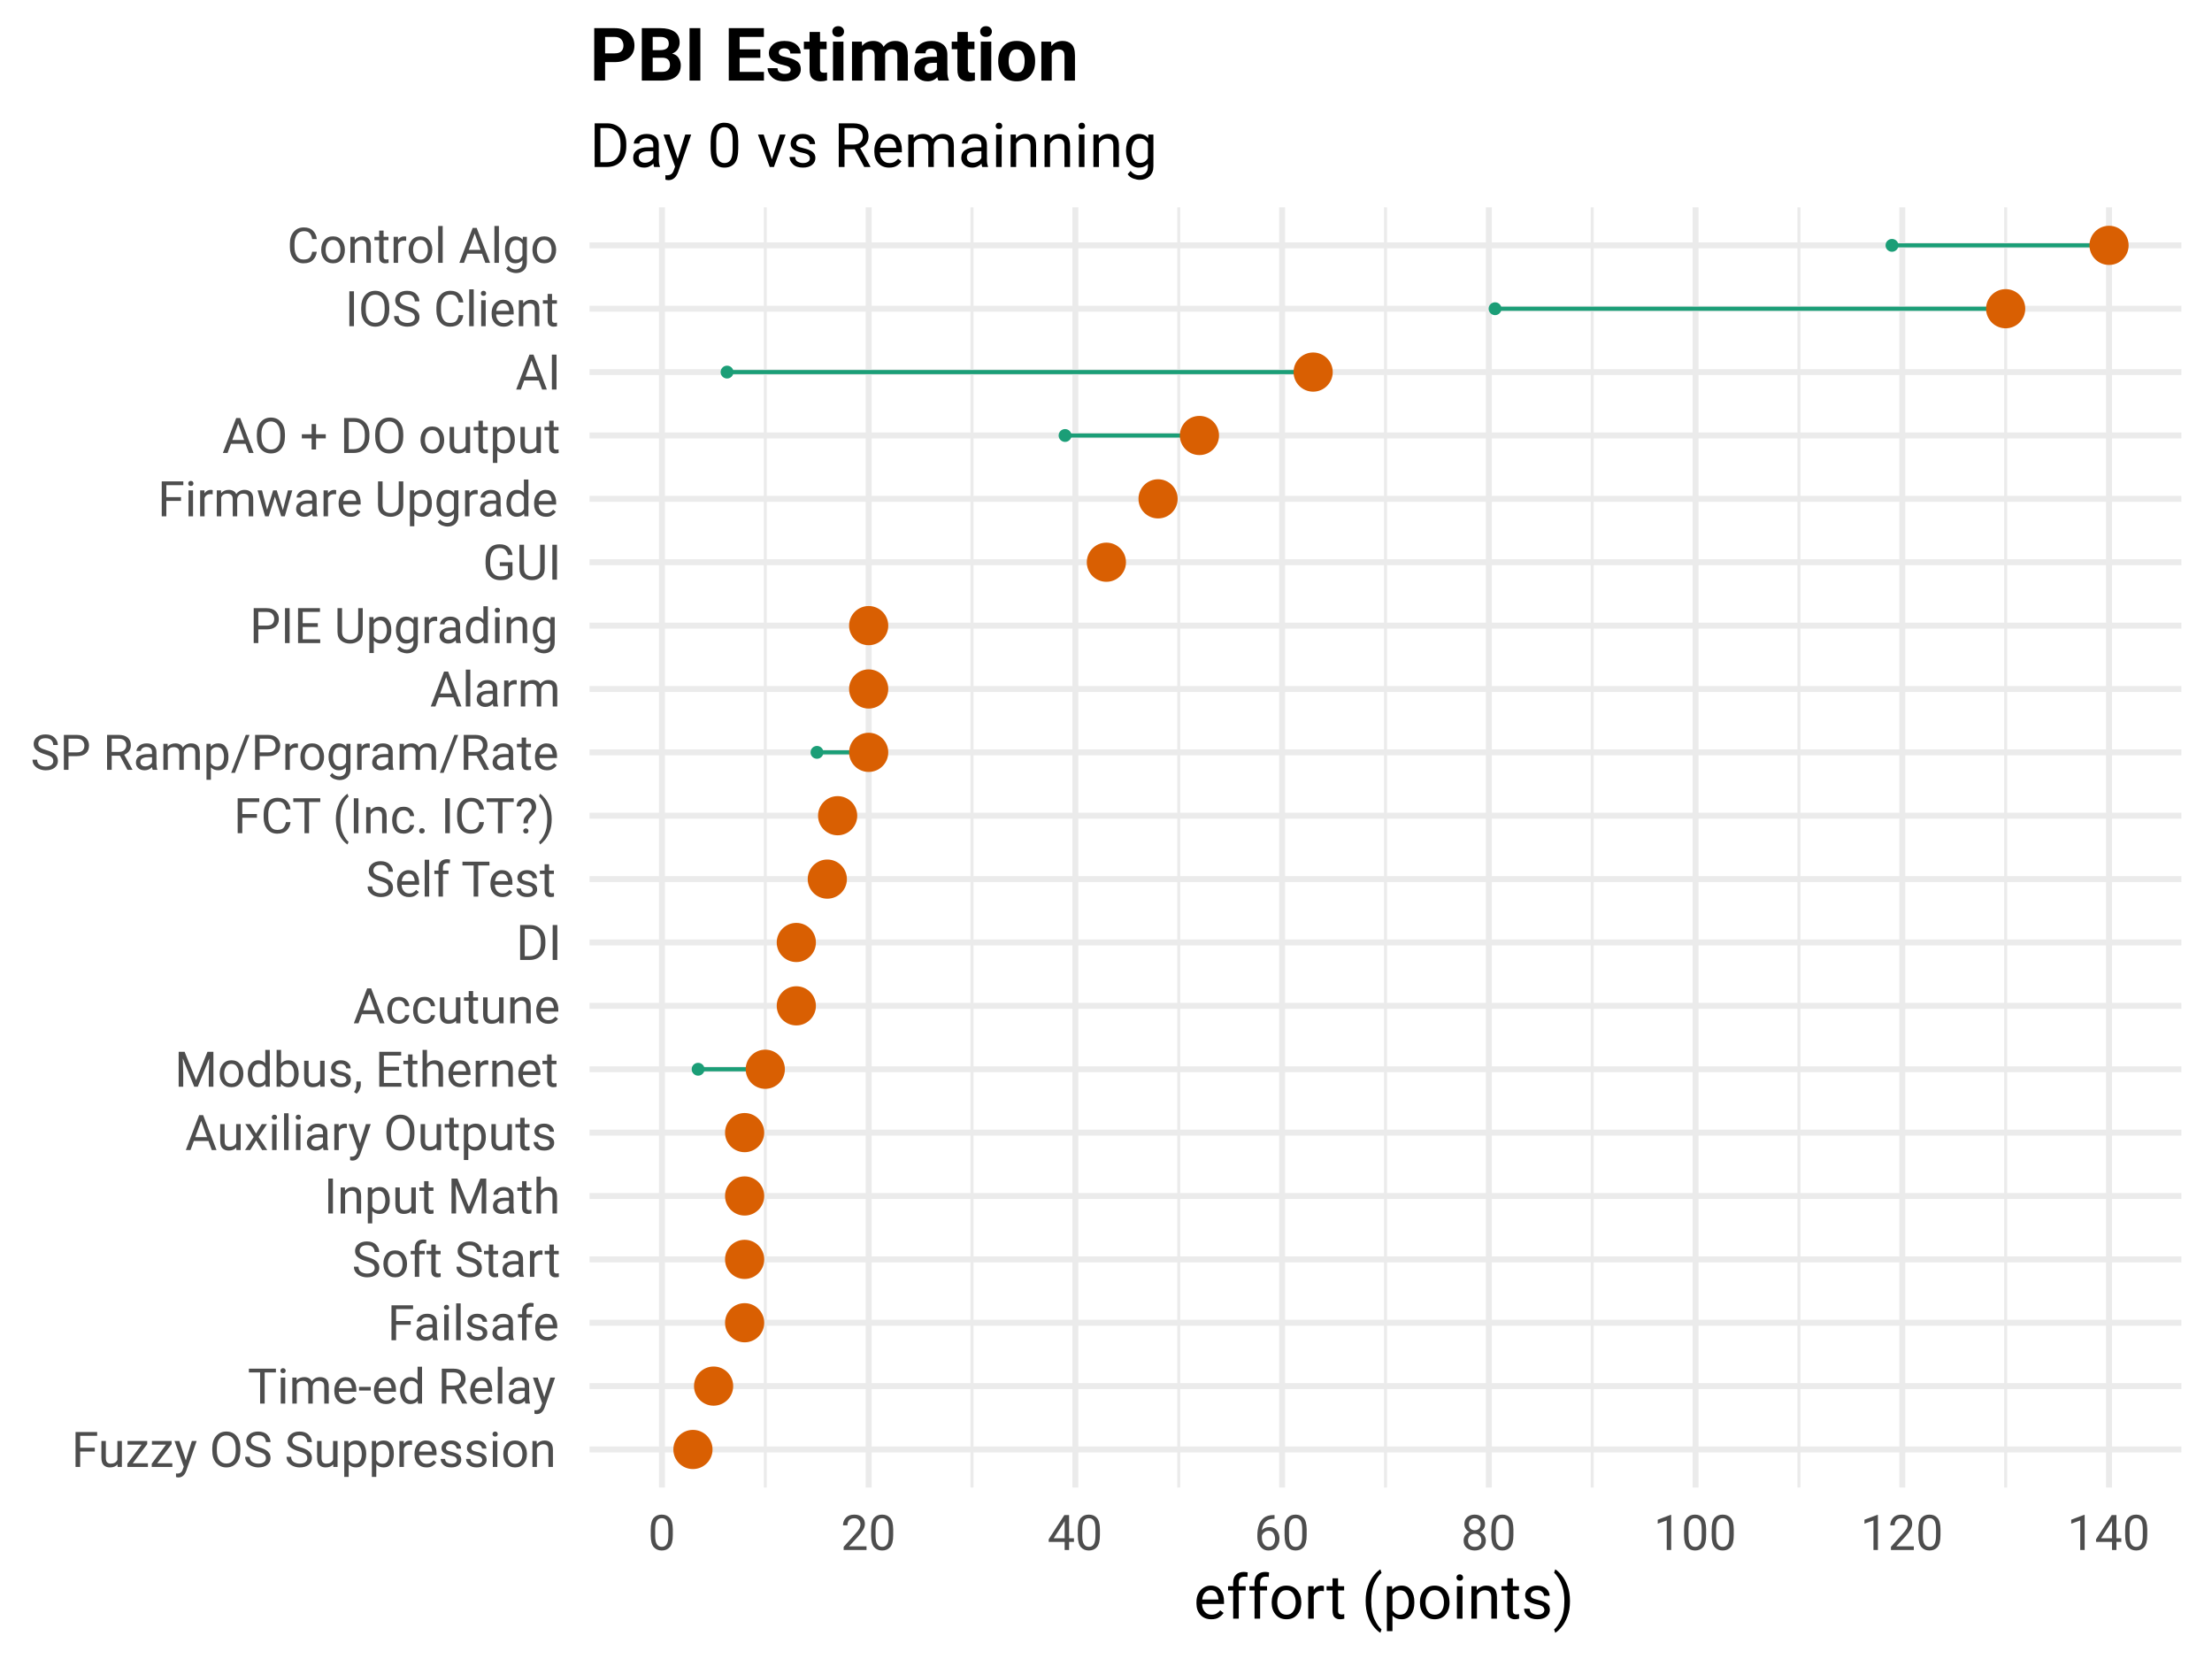
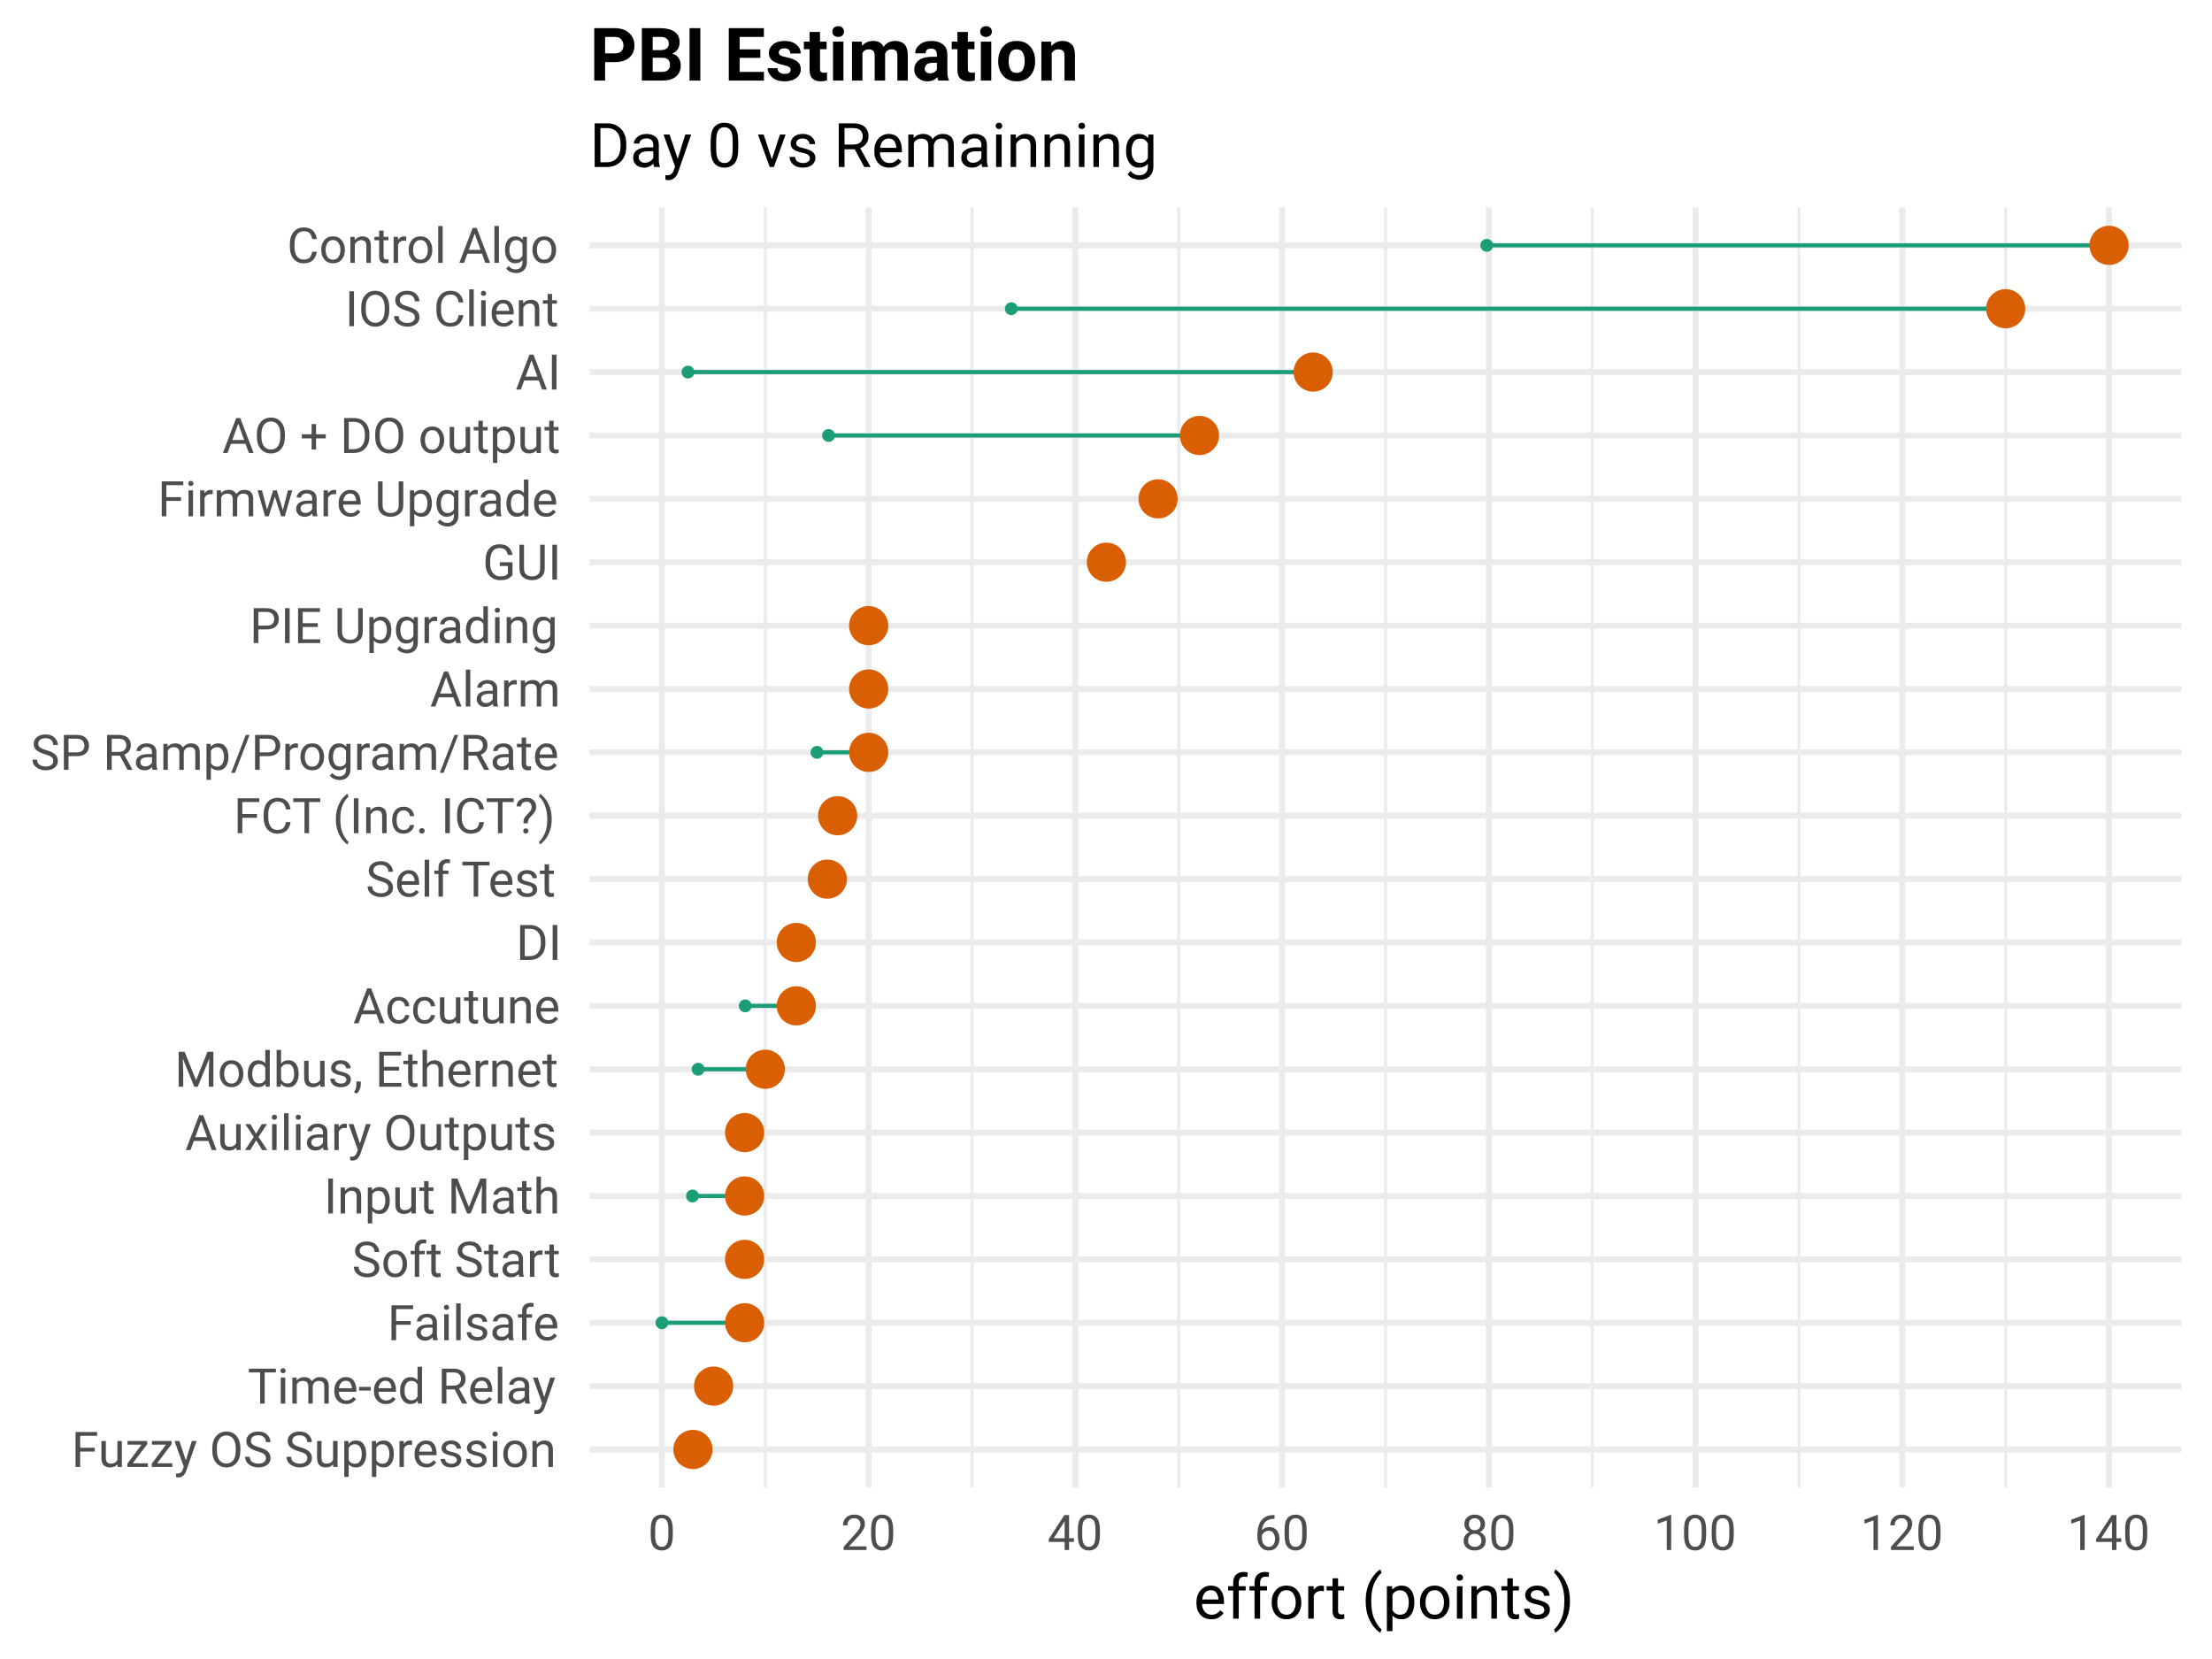
<svg xmlns="http://www.w3.org/2000/svg" viewBox="0 0 576.00 432.00">
  <defs>
    <style type="text/css">
    line, polyline, polygon, path, rect, circle {
      fill: none;
      stroke: #000000;
      stroke-linecap: round;
      stroke-linejoin: round;
      stroke-miterlimit: 10.00;
    }
  </style>
  </defs>
  <rect width="100%" height="100%" style="stroke: none; fill: #FFFFFF;" />
  <defs>
    <clipPath id="cpMTUzLjUyfDU2OC4wM3wzODcuMzV8NTMuOTk=">
      <rect x="153.52" y="53.99" width="414.51" height="333.36" />
    </clipPath>
  </defs>
  <polyline points="199.28,387.35 199.28,53.99 " style="stroke-width: 0.78; stroke: #EBEBEB; stroke-linecap: butt;" clip-path="url(#cpMTUzLjUyfDU2OC4wM3wzODcuMzV8NTMuOTk=)" />
  <polyline points="253.11,387.35 253.11,53.99 " style="stroke-width: 0.78; stroke: #EBEBEB; stroke-linecap: butt;" clip-path="url(#cpMTUzLjUyfDU2OC4wM3wzODcuMzV8NTMuOTk=)" />
  <polyline points="306.95,387.35 306.95,53.99 " style="stroke-width: 0.78; stroke: #EBEBEB; stroke-linecap: butt;" clip-path="url(#cpMTUzLjUyfDU2OC4wM3wzODcuMzV8NTMuOTk=)" />
  <polyline points="360.78,387.35 360.78,53.99 " style="stroke-width: 0.78; stroke: #EBEBEB; stroke-linecap: butt;" clip-path="url(#cpMTUzLjUyfDU2OC4wM3wzODcuMzV8NTMuOTk=)" />
  <polyline points="414.61,387.35 414.61,53.99 " style="stroke-width: 0.78; stroke: #EBEBEB; stroke-linecap: butt;" clip-path="url(#cpMTUzLjUyfDU2OC4wM3wzODcuMzV8NTMuOTk=)" />
  <polyline points="468.44,387.35 468.44,53.99 " style="stroke-width: 0.78; stroke: #EBEBEB; stroke-linecap: butt;" clip-path="url(#cpMTUzLjUyfDU2OC4wM3wzODcuMzV8NTMuOTk=)" />
  <polyline points="522.27,387.35 522.27,53.99 " style="stroke-width: 0.78; stroke: #EBEBEB; stroke-linecap: butt;" clip-path="url(#cpMTUzLjUyfDU2OC4wM3wzODcuMzV8NTMuOTk=)" />
  <polyline points="153.52,377.44 568.03,377.44 " style="stroke-width: 1.55; stroke: #EBEBEB; stroke-linecap: butt;" clip-path="url(#cpMTUzLjUyfDU2OC4wM3wzODcuMzV8NTMuOTk=)" />
  <polyline points="153.52,360.94 568.03,360.94 " style="stroke-width: 1.55; stroke: #EBEBEB; stroke-linecap: butt;" clip-path="url(#cpMTUzLjUyfDU2OC4wM3wzODcuMzV8NTMuOTk=)" />
  <polyline points="153.52,344.44 568.03,344.44 " style="stroke-width: 1.55; stroke: #EBEBEB; stroke-linecap: butt;" clip-path="url(#cpMTUzLjUyfDU2OC4wM3wzODcuMzV8NTMuOTk=)" />
  <polyline points="153.52,327.94 568.03,327.94 " style="stroke-width: 1.55; stroke: #EBEBEB; stroke-linecap: butt;" clip-path="url(#cpMTUzLjUyfDU2OC4wM3wzODcuMzV8NTMuOTk=)" />
  <polyline points="153.52,311.43 568.03,311.43 " style="stroke-width: 1.55; stroke: #EBEBEB; stroke-linecap: butt;" clip-path="url(#cpMTUzLjUyfDU2OC4wM3wzODcuMzV8NTMuOTk=)" />
  <polyline points="153.52,294.93 568.03,294.93 " style="stroke-width: 1.55; stroke: #EBEBEB; stroke-linecap: butt;" clip-path="url(#cpMTUzLjUyfDU2OC4wM3wzODcuMzV8NTMuOTk=)" />
  <polyline points="153.52,278.43 568.03,278.43 " style="stroke-width: 1.55; stroke: #EBEBEB; stroke-linecap: butt;" clip-path="url(#cpMTUzLjUyfDU2OC4wM3wzODcuMzV8NTMuOTk=)" />
  <polyline points="153.52,261.92 568.03,261.92 " style="stroke-width: 1.55; stroke: #EBEBEB; stroke-linecap: butt;" clip-path="url(#cpMTUzLjUyfDU2OC4wM3wzODcuMzV8NTMuOTk=)" />
  <polyline points="153.52,245.42 568.03,245.42 " style="stroke-width: 1.55; stroke: #EBEBEB; stroke-linecap: butt;" clip-path="url(#cpMTUzLjUyfDU2OC4wM3wzODcuMzV8NTMuOTk=)" />
  <polyline points="153.52,228.92 568.03,228.92 " style="stroke-width: 1.55; stroke: #EBEBEB; stroke-linecap: butt;" clip-path="url(#cpMTUzLjUyfDU2OC4wM3wzODcuMzV8NTMuOTk=)" />
  <polyline points="153.52,212.41 568.03,212.41 " style="stroke-width: 1.55; stroke: #EBEBEB; stroke-linecap: butt;" clip-path="url(#cpMTUzLjUyfDU2OC4wM3wzODcuMzV8NTMuOTk=)" />
  <polyline points="153.52,195.91 568.03,195.91 " style="stroke-width: 1.55; stroke: #EBEBEB; stroke-linecap: butt;" clip-path="url(#cpMTUzLjUyfDU2OC4wM3wzODcuMzV8NTMuOTk=)" />
  <polyline points="153.52,179.41 568.03,179.41 " style="stroke-width: 1.55; stroke: #EBEBEB; stroke-linecap: butt;" clip-path="url(#cpMTUzLjUyfDU2OC4wM3wzODcuMzV8NTMuOTk=)" />
  <polyline points="153.52,162.91 568.03,162.91 " style="stroke-width: 1.55; stroke: #EBEBEB; stroke-linecap: butt;" clip-path="url(#cpMTUzLjUyfDU2OC4wM3wzODcuMzV8NTMuOTk=)" />
  <polyline points="153.52,146.40 568.03,146.40 " style="stroke-width: 1.55; stroke: #EBEBEB; stroke-linecap: butt;" clip-path="url(#cpMTUzLjUyfDU2OC4wM3wzODcuMzV8NTMuOTk=)" />
  <polyline points="153.52,129.90 568.03,129.90 " style="stroke-width: 1.55; stroke: #EBEBEB; stroke-linecap: butt;" clip-path="url(#cpMTUzLjUyfDU2OC4wM3wzODcuMzV8NTMuOTk=)" />
  <polyline points="153.52,113.40 568.03,113.40 " style="stroke-width: 1.55; stroke: #EBEBEB; stroke-linecap: butt;" clip-path="url(#cpMTUzLjUyfDU2OC4wM3wzODcuMzV8NTMuOTk=)" />
  <polyline points="153.52,96.89 568.03,96.89 " style="stroke-width: 1.55; stroke: #EBEBEB; stroke-linecap: butt;" clip-path="url(#cpMTUzLjUyfDU2OC4wM3wzODcuMzV8NTMuOTk=)" />
  <polyline points="153.52,80.39 568.03,80.39 " style="stroke-width: 1.55; stroke: #EBEBEB; stroke-linecap: butt;" clip-path="url(#cpMTUzLjUyfDU2OC4wM3wzODcuMzV8NTMuOTk=)" />
  <polyline points="153.52,63.89 568.03,63.89 " style="stroke-width: 1.55; stroke: #EBEBEB; stroke-linecap: butt;" clip-path="url(#cpMTUzLjUyfDU2OC4wM3wzODcuMzV8NTMuOTk=)" />
  <polyline points="172.37,387.35 172.37,53.99 " style="stroke-width: 1.55; stroke: #EBEBEB; stroke-linecap: butt;" clip-path="url(#cpMTUzLjUyfDU2OC4wM3wzODcuMzV8NTMuOTk=)" />
  <polyline points="226.20,387.35 226.20,53.99 " style="stroke-width: 1.55; stroke: #EBEBEB; stroke-linecap: butt;" clip-path="url(#cpMTUzLjUyfDU2OC4wM3wzODcuMzV8NTMuOTk=)" />
  <polyline points="280.03,387.35 280.03,53.99 " style="stroke-width: 1.55; stroke: #EBEBEB; stroke-linecap: butt;" clip-path="url(#cpMTUzLjUyfDU2OC4wM3wzODcuMzV8NTMuOTk=)" />
  <polyline points="333.86,387.35 333.86,53.99 " style="stroke-width: 1.55; stroke: #EBEBEB; stroke-linecap: butt;" clip-path="url(#cpMTUzLjUyfDU2OC4wM3wzODcuMzV8NTMuOTk=)" />
  <polyline points="387.69,387.35 387.69,53.99 " style="stroke-width: 1.55; stroke: #EBEBEB; stroke-linecap: butt;" clip-path="url(#cpMTUzLjUyfDU2OC4wM3wzODcuMzV8NTMuOTk=)" />
  <polyline points="441.52,387.35 441.52,53.99 " style="stroke-width: 1.55; stroke: #EBEBEB; stroke-linecap: butt;" clip-path="url(#cpMTUzLjUyfDU2OC4wM3wzODcuMzV8NTMuOTk=)" />
  <polyline points="495.36,387.35 495.36,53.99 " style="stroke-width: 1.55; stroke: #EBEBEB; stroke-linecap: butt;" clip-path="url(#cpMTUzLjUyfDU2OC4wM3wzODcuMzV8NTMuOTk=)" />
  <polyline points="549.19,387.35 549.19,53.99 " style="stroke-width: 1.55; stroke: #EBEBEB; stroke-linecap: butt;" clip-path="url(#cpMTUzLjUyfDU2OC4wM3wzODcuMzV8NTMuOTk=)" />
  <line x1="180.44" y1="377.44" x2="180.44" y2="377.44" style="stroke-width: 1.07; stroke: #1B9E77; stroke-linecap: butt;" clip-path="url(#cpMTUzLjUyfDU2OC4wM3wzODcuMzV8NTMuOTk=)" />
  <circle cx="180.44" cy="377.44" r="0.99pt" style="stroke-width: 0.71; stroke: #1B9E77; fill: #1B9E77;" clip-path="url(#cpMTUzLjUyfDU2OC4wM3wzODcuMzV8NTMuOTk=)" />
  <circle cx="180.44" cy="377.44" r="3.56pt" style="stroke-width: 0.71; stroke: #D95F02; fill: #D95F02;" clip-path="url(#cpMTUzLjUyfDU2OC4wM3wzODcuMzV8NTMuOTk=)" />
  <line x1="185.82" y1="360.94" x2="185.82" y2="360.94" style="stroke-width: 1.07; stroke: #1B9E77; stroke-linecap: butt;" clip-path="url(#cpMTUzLjUyfDU2OC4wM3wzODcuMzV8NTMuOTk=)" />
  <circle cx="185.82" cy="360.94" r="0.99pt" style="stroke-width: 0.71; stroke: #1B9E77; fill: #1B9E77;" clip-path="url(#cpMTUzLjUyfDU2OC4wM3wzODcuMzV8NTMuOTk=)" />
  <circle cx="185.82" cy="360.94" r="3.56pt" style="stroke-width: 0.71; stroke: #D95F02; fill: #D95F02;" clip-path="url(#cpMTUzLjUyfDU2OC4wM3wzODcuMzV8NTMuOTk=)" />
-   <line x1="193.90" y1="344.44" x2="193.90" y2="344.44" style="stroke-width: 1.07; stroke: #1B9E77; stroke-linecap: butt;" clip-path="url(#cpMTUzLjUyfDU2OC4wM3wzODcuMzV8NTMuOTk=)" />
+   <line x1="172.37" y1="344.44" x2="193.90" y2="344.44" style="stroke-width: 1.07; stroke: #1B9E77; stroke-linecap: butt;" clip-path="url(#cpMTUzLjUyfDU2OC4wM3wzODcuMzV8NTMuOTk=)" />
  <line x1="193.90" y1="327.94" x2="193.90" y2="327.94" style="stroke-width: 1.07; stroke: #1B9E77; stroke-linecap: butt;" clip-path="url(#cpMTUzLjUyfDU2OC4wM3wzODcuMzV8NTMuOTk=)" />
-   <line x1="193.90" y1="311.43" x2="193.90" y2="311.43" style="stroke-width: 1.07; stroke: #1B9E77; stroke-linecap: butt;" clip-path="url(#cpMTUzLjUyfDU2OC4wM3wzODcuMzV8NTMuOTk=)" />
+   <line x1="180.33" y1="311.43" x2="193.90" y2="311.43" style="stroke-width: 1.07; stroke: #1B9E77; stroke-linecap: butt;" clip-path="url(#cpMTUzLjUyfDU2OC4wM3wzODcuMzV8NTMuOTk=)" />
  <line x1="193.90" y1="294.93" x2="193.90" y2="294.93" style="stroke-width: 1.07; stroke: #1B9E77; stroke-linecap: butt;" clip-path="url(#cpMTUzLjUyfDU2OC4wM3wzODcuMzV8NTMuOTk=)" />
-   <circle cx="193.90" cy="344.44" r="0.99pt" style="stroke-width: 0.71; stroke: #1B9E77; fill: #1B9E77;" clip-path="url(#cpMTUzLjUyfDU2OC4wM3wzODcuMzV8NTMuOTk=)" />
+   <circle cx="172.37" cy="344.44" r="0.99pt" style="stroke-width: 0.71; stroke: #1B9E77; fill: #1B9E77;" clip-path="url(#cpMTUzLjUyfDU2OC4wM3wzODcuMzV8NTMuOTk=)" />
  <circle cx="193.90" cy="327.94" r="0.99pt" style="stroke-width: 0.71; stroke: #1B9E77; fill: #1B9E77;" clip-path="url(#cpMTUzLjUyfDU2OC4wM3wzODcuMzV8NTMuOTk=)" />
-   <circle cx="193.90" cy="311.43" r="0.99pt" style="stroke-width: 0.71; stroke: #1B9E77; fill: #1B9E77;" clip-path="url(#cpMTUzLjUyfDU2OC4wM3wzODcuMzV8NTMuOTk=)" />
+   <circle cx="180.33" cy="311.43" r="0.99pt" style="stroke-width: 0.71; stroke: #1B9E77; fill: #1B9E77;" clip-path="url(#cpMTUzLjUyfDU2OC4wM3wzODcuMzV8NTMuOTk=)" />
  <circle cx="193.90" cy="294.93" r="0.99pt" style="stroke-width: 0.71; stroke: #1B9E77; fill: #1B9E77;" clip-path="url(#cpMTUzLjUyfDU2OC4wM3wzODcuMzV8NTMuOTk=)" />
  <circle cx="193.90" cy="344.44" r="3.56pt" style="stroke-width: 0.71; stroke: #D95F02; fill: #D95F02;" clip-path="url(#cpMTUzLjUyfDU2OC4wM3wzODcuMzV8NTMuOTk=)" />
  <circle cx="193.90" cy="327.94" r="3.56pt" style="stroke-width: 0.71; stroke: #D95F02; fill: #D95F02;" clip-path="url(#cpMTUzLjUyfDU2OC4wM3wzODcuMzV8NTMuOTk=)" />
  <circle cx="193.90" cy="311.43" r="3.56pt" style="stroke-width: 0.71; stroke: #D95F02; fill: #D95F02;" clip-path="url(#cpMTUzLjUyfDU2OC4wM3wzODcuMzV8NTMuOTk=)" />
  <circle cx="193.90" cy="294.93" r="3.56pt" style="stroke-width: 0.71; stroke: #D95F02; fill: #D95F02;" clip-path="url(#cpMTUzLjUyfDU2OC4wM3wzODcuMzV8NTMuOTk=)" />
  <line x1="181.79" y1="278.43" x2="199.28" y2="278.43" style="stroke-width: 1.07; stroke: #1B9E77; stroke-linecap: butt;" clip-path="url(#cpMTUzLjUyfDU2OC4wM3wzODcuMzV8NTMuOTk=)" />
  <circle cx="181.79" cy="278.43" r="0.99pt" style="stroke-width: 0.71; stroke: #1B9E77; fill: #1B9E77;" clip-path="url(#cpMTUzLjUyfDU2OC4wM3wzODcuMzV8NTMuOTk=)" />
  <circle cx="199.28" cy="278.43" r="3.56pt" style="stroke-width: 0.71; stroke: #D95F02; fill: #D95F02;" clip-path="url(#cpMTUzLjUyfDU2OC4wM3wzODcuMzV8NTMuOTk=)" />
-   <line x1="207.36" y1="261.92" x2="207.36" y2="261.92" style="stroke-width: 1.07; stroke: #1B9E77; stroke-linecap: butt;" clip-path="url(#cpMTUzLjUyfDU2OC4wM3wzODcuMzV8NTMuOTk=)" />
+   <line x1="194.06" y1="261.92" x2="207.36" y2="261.92" style="stroke-width: 1.07; stroke: #1B9E77; stroke-linecap: butt;" clip-path="url(#cpMTUzLjUyfDU2OC4wM3wzODcuMzV8NTMuOTk=)" />
  <line x1="207.36" y1="245.42" x2="207.36" y2="245.42" style="stroke-width: 1.07; stroke: #1B9E77; stroke-linecap: butt;" clip-path="url(#cpMTUzLjUyfDU2OC4wM3wzODcuMzV8NTMuOTk=)" />
-   <circle cx="207.36" cy="261.92" r="0.99pt" style="stroke-width: 0.71; stroke: #1B9E77; fill: #1B9E77;" clip-path="url(#cpMTUzLjUyfDU2OC4wM3wzODcuMzV8NTMuOTk=)" />
+   <circle cx="194.06" cy="261.92" r="0.99pt" style="stroke-width: 0.71; stroke: #1B9E77; fill: #1B9E77;" clip-path="url(#cpMTUzLjUyfDU2OC4wM3wzODcuMzV8NTMuOTk=)" />
  <circle cx="207.36" cy="245.42" r="0.99pt" style="stroke-width: 0.71; stroke: #1B9E77; fill: #1B9E77;" clip-path="url(#cpMTUzLjUyfDU2OC4wM3wzODcuMzV8NTMuOTk=)" />
  <circle cx="207.36" cy="261.92" r="3.56pt" style="stroke-width: 0.71; stroke: #D95F02; fill: #D95F02;" clip-path="url(#cpMTUzLjUyfDU2OC4wM3wzODcuMzV8NTMuOTk=)" />
  <circle cx="207.36" cy="245.42" r="3.56pt" style="stroke-width: 0.71; stroke: #D95F02; fill: #D95F02;" clip-path="url(#cpMTUzLjUyfDU2OC4wM3wzODcuMzV8NTMuOTk=)" />
  <line x1="215.43" y1="228.92" x2="215.43" y2="228.92" style="stroke-width: 1.07; stroke: #1B9E77; stroke-linecap: butt;" clip-path="url(#cpMTUzLjUyfDU2OC4wM3wzODcuMzV8NTMuOTk=)" />
  <circle cx="215.43" cy="228.92" r="0.99pt" style="stroke-width: 0.71; stroke: #1B9E77; fill: #1B9E77;" clip-path="url(#cpMTUzLjUyfDU2OC4wM3wzODcuMzV8NTMuOTk=)" />
  <circle cx="215.43" cy="228.92" r="3.56pt" style="stroke-width: 0.71; stroke: #D95F02; fill: #D95F02;" clip-path="url(#cpMTUzLjUyfDU2OC4wM3wzODcuMzV8NTMuOTk=)" />
  <line x1="218.12" y1="212.41" x2="218.12" y2="212.41" style="stroke-width: 1.07; stroke: #1B9E77; stroke-linecap: butt;" clip-path="url(#cpMTUzLjUyfDU2OC4wM3wzODcuMzV8NTMuOTk=)" />
  <circle cx="218.12" cy="212.41" r="0.99pt" style="stroke-width: 0.71; stroke: #1B9E77; fill: #1B9E77;" clip-path="url(#cpMTUzLjUyfDU2OC4wM3wzODcuMzV8NTMuOTk=)" />
  <circle cx="218.12" cy="212.41" r="3.56pt" style="stroke-width: 0.71; stroke: #D95F02; fill: #D95F02;" clip-path="url(#cpMTUzLjUyfDU2OC4wM3wzODcuMzV8NTMuOTk=)" />
  <line x1="212.74" y1="195.91" x2="226.20" y2="195.91" style="stroke-width: 1.07; stroke: #1B9E77; stroke-linecap: butt;" clip-path="url(#cpMTUzLjUyfDU2OC4wM3wzODcuMzV8NTMuOTk=)" />
  <line x1="226.20" y1="179.41" x2="226.20" y2="179.41" style="stroke-width: 1.07; stroke: #1B9E77; stroke-linecap: butt;" clip-path="url(#cpMTUzLjUyfDU2OC4wM3wzODcuMzV8NTMuOTk=)" />
  <line x1="226.20" y1="162.91" x2="226.20" y2="162.91" style="stroke-width: 1.07; stroke: #1B9E77; stroke-linecap: butt;" clip-path="url(#cpMTUzLjUyfDU2OC4wM3wzODcuMzV8NTMuOTk=)" />
  <circle cx="212.74" cy="195.91" r="0.99pt" style="stroke-width: 0.71; stroke: #1B9E77; fill: #1B9E77;" clip-path="url(#cpMTUzLjUyfDU2OC4wM3wzODcuMzV8NTMuOTk=)" />
  <circle cx="226.20" cy="179.41" r="0.99pt" style="stroke-width: 0.71; stroke: #1B9E77; fill: #1B9E77;" clip-path="url(#cpMTUzLjUyfDU2OC4wM3wzODcuMzV8NTMuOTk=)" />
  <circle cx="226.20" cy="162.91" r="0.99pt" style="stroke-width: 0.71; stroke: #1B9E77; fill: #1B9E77;" clip-path="url(#cpMTUzLjUyfDU2OC4wM3wzODcuMzV8NTMuOTk=)" />
  <circle cx="226.20" cy="195.91" r="3.56pt" style="stroke-width: 0.71; stroke: #D95F02; fill: #D95F02;" clip-path="url(#cpMTUzLjUyfDU2OC4wM3wzODcuMzV8NTMuOTk=)" />
  <circle cx="226.20" cy="179.41" r="3.56pt" style="stroke-width: 0.71; stroke: #D95F02; fill: #D95F02;" clip-path="url(#cpMTUzLjUyfDU2OC4wM3wzODcuMzV8NTMuOTk=)" />
  <circle cx="226.20" cy="162.91" r="3.56pt" style="stroke-width: 0.71; stroke: #D95F02; fill: #D95F02;" clip-path="url(#cpMTUzLjUyfDU2OC4wM3wzODcuMzV8NTMuOTk=)" />
  <line x1="288.10" y1="146.40" x2="288.10" y2="146.40" style="stroke-width: 1.07; stroke: #1B9E77; stroke-linecap: butt;" clip-path="url(#cpMTUzLjUyfDU2OC4wM3wzODcuMzV8NTMuOTk=)" />
  <circle cx="288.10" cy="146.40" r="0.99pt" style="stroke-width: 0.71; stroke: #1B9E77; fill: #1B9E77;" clip-path="url(#cpMTUzLjUyfDU2OC4wM3wzODcuMzV8NTMuOTk=)" />
  <circle cx="288.10" cy="146.40" r="3.56pt" style="stroke-width: 0.71; stroke: #D95F02; fill: #D95F02;" clip-path="url(#cpMTUzLjUyfDU2OC4wM3wzODcuMzV8NTMuOTk=)" />
  <line x1="301.56" y1="129.90" x2="301.56" y2="129.90" style="stroke-width: 1.07; stroke: #1B9E77; stroke-linecap: butt;" clip-path="url(#cpMTUzLjUyfDU2OC4wM3wzODcuMzV8NTMuOTk=)" />
  <circle cx="301.56" cy="129.90" r="0.99pt" style="stroke-width: 0.71; stroke: #1B9E77; fill: #1B9E77;" clip-path="url(#cpMTUzLjUyfDU2OC4wM3wzODcuMzV8NTMuOTk=)" />
  <circle cx="301.56" cy="129.90" r="3.56pt" style="stroke-width: 0.71; stroke: #D95F02; fill: #D95F02;" clip-path="url(#cpMTUzLjUyfDU2OC4wM3wzODcuMzV8NTMuOTk=)" />
-   <line x1="277.34" y1="113.40" x2="312.33" y2="113.40" style="stroke-width: 1.07; stroke: #1B9E77; stroke-linecap: butt;" clip-path="url(#cpMTUzLjUyfDU2OC4wM3wzODcuMzV8NTMuOTk=)" />
-   <circle cx="277.34" cy="113.40" r="0.99pt" style="stroke-width: 0.71; stroke: #1B9E77; fill: #1B9E77;" clip-path="url(#cpMTUzLjUyfDU2OC4wM3wzODcuMzV8NTMuOTk=)" />
+   <line x1="215.75" y1="113.40" x2="312.33" y2="113.40" style="stroke-width: 1.07; stroke: #1B9E77; stroke-linecap: butt;" clip-path="url(#cpMTUzLjUyfDU2OC4wM3wzODcuMzV8NTMuOTk=)" />
+   <circle cx="215.75" cy="113.40" r="0.99pt" style="stroke-width: 0.71; stroke: #1B9E77; fill: #1B9E77;" clip-path="url(#cpMTUzLjUyfDU2OC4wM3wzODcuMzV8NTMuOTk=)" />
  <circle cx="312.33" cy="113.40" r="3.56pt" style="stroke-width: 0.71; stroke: #D95F02; fill: #D95F02;" clip-path="url(#cpMTUzLjUyfDU2OC4wM3wzODcuMzV8NTMuOTk=)" />
-   <line x1="189.32" y1="96.89" x2="341.94" y2="96.89" style="stroke-width: 1.07; stroke: #1B9E77; stroke-linecap: butt;" clip-path="url(#cpMTUzLjUyfDU2OC4wM3wzODcuMzV8NTMuOTk=)" />
-   <circle cx="189.32" cy="96.89" r="0.99pt" style="stroke-width: 0.71; stroke: #1B9E77; fill: #1B9E77;" clip-path="url(#cpMTUzLjUyfDU2OC4wM3wzODcuMzV8NTMuOTk=)" />
+   <line x1="179.15" y1="96.89" x2="341.94" y2="96.89" style="stroke-width: 1.07; stroke: #1B9E77; stroke-linecap: butt;" clip-path="url(#cpMTUzLjUyfDU2OC4wM3wzODcuMzV8NTMuOTk=)" />
+   <circle cx="179.15" cy="96.89" r="0.99pt" style="stroke-width: 0.71; stroke: #1B9E77; fill: #1B9E77;" clip-path="url(#cpMTUzLjUyfDU2OC4wM3wzODcuMzV8NTMuOTk=)" />
  <circle cx="341.94" cy="96.89" r="3.56pt" style="stroke-width: 0.71; stroke: #D95F02; fill: #D95F02;" clip-path="url(#cpMTUzLjUyfDU2OC4wM3wzODcuMzV8NTMuOTk=)" />
-   <line x1="389.31" y1="80.39" x2="522.27" y2="80.39" style="stroke-width: 1.07; stroke: #1B9E77; stroke-linecap: butt;" clip-path="url(#cpMTUzLjUyfDU2OC4wM3wzODcuMzV8NTMuOTk=)" />
-   <circle cx="389.31" cy="80.39" r="0.99pt" style="stroke-width: 0.71; stroke: #1B9E77; fill: #1B9E77;" clip-path="url(#cpMTUzLjUyfDU2OC4wM3wzODcuMzV8NTMuOTk=)" />
+   <line x1="263.34" y1="80.39" x2="522.27" y2="80.39" style="stroke-width: 1.07; stroke: #1B9E77; stroke-linecap: butt;" clip-path="url(#cpMTUzLjUyfDU2OC4wM3wzODcuMzV8NTMuOTk=)" />
+   <circle cx="263.34" cy="80.39" r="0.99pt" style="stroke-width: 0.71; stroke: #1B9E77; fill: #1B9E77;" clip-path="url(#cpMTUzLjUyfDU2OC4wM3wzODcuMzV8NTMuOTk=)" />
  <circle cx="522.27" cy="80.39" r="3.56pt" style="stroke-width: 0.71; stroke: #D95F02; fill: #D95F02;" clip-path="url(#cpMTUzLjUyfDU2OC4wM3wzODcuMzV8NTMuOTk=)" />
-   <line x1="492.67" y1="63.89" x2="549.19" y2="63.89" style="stroke-width: 1.07; stroke: #1B9E77; stroke-linecap: butt;" clip-path="url(#cpMTUzLjUyfDU2OC4wM3wzODcuMzV8NTMuOTk=)" />
-   <circle cx="492.67" cy="63.89" r="0.99pt" style="stroke-width: 0.71; stroke: #1B9E77; fill: #1B9E77;" clip-path="url(#cpMTUzLjUyfDU2OC4wM3wzODcuMzV8NTMuOTk=)" />
+   <line x1="387.15" y1="63.89" x2="549.19" y2="63.89" style="stroke-width: 1.07; stroke: #1B9E77; stroke-linecap: butt;" clip-path="url(#cpMTUzLjUyfDU2OC4wM3wzODcuMzV8NTMuOTk=)" />
+   <circle cx="387.15" cy="63.89" r="0.99pt" style="stroke-width: 0.71; stroke: #1B9E77; fill: #1B9E77;" clip-path="url(#cpMTUzLjUyfDU2OC4wM3wzODcuMzV8NTMuOTk=)" />
  <circle cx="549.19" cy="63.89" r="3.56pt" style="stroke-width: 0.71; stroke: #D95F02; fill: #D95F02;" clip-path="url(#cpMTUzLjUyfDU2OC4wM3wzODcuMzV8NTMuOTk=)" />
  <defs>
    <clipPath id="cpMC4wMHw1NzYuMDB8NDMyLjAwfDAuMDA=">
      <rect x="0.00" y="0.00" width="576.00" height="432.00" />
    </clipPath>
  </defs>
  <g clip-path="url(#cpMC4wMHw1NzYuMDB8NDMyLjAwfDAuMDA=)">
    <text x="18.61" y="381.99" style="font-size: 12.80px; fill: #4D4D4D; font-family: Roboto;" textLength="127.74px" lengthAdjust="spacingAndGlyphs">Fuzzy OS Suppression</text>
  </g>
  <g clip-path="url(#cpMC4wMHw1NzYuMDB8NDMyLjAwfDAuMDA=)">
    <text x="64.50" y="365.49" style="font-size: 12.80px; fill: #4D4D4D; font-family: Roboto;" textLength="81.86px" lengthAdjust="spacingAndGlyphs">Time-ed Relay</text>
  </g>
  <g clip-path="url(#cpMC4wMHw1NzYuMDB8NDMyLjAwfDAuMDA=)">
    <text x="100.88" y="348.99" style="font-size: 12.80px; fill: #4D4D4D; font-family: Roboto;" textLength="45.47px" lengthAdjust="spacingAndGlyphs">Failsafe</text>
  </g>
  <g clip-path="url(#cpMC4wMHw1NzYuMDB8NDMyLjAwfDAuMDA=)">
    <text x="91.66" y="332.49" style="font-size: 12.80px; fill: #4D4D4D; font-family: Roboto;" textLength="54.69px" lengthAdjust="spacingAndGlyphs">Soft Start</text>
  </g>
  <g clip-path="url(#cpMC4wMHw1NzYuMDB8NDMyLjAwfDAuMDA=)">
    <text x="84.35" y="315.98" style="font-size: 12.80px; fill: #4D4D4D; font-family: Roboto;" textLength="62.01px" lengthAdjust="spacingAndGlyphs">Input Math</text>
  </g>
  <g clip-path="url(#cpMC4wMHw1NzYuMDB8NDMyLjAwfDAuMDA=)">
    <text x="48.20" y="299.48" style="font-size: 12.80px; fill: #4D4D4D; font-family: Roboto;" textLength="98.16px" lengthAdjust="spacingAndGlyphs">Auxiliary Outputs</text>
  </g>
  <g clip-path="url(#cpMC4wMHw1NzYuMDB8NDMyLjAwfDAuMDA=)">
    <text x="45.46" y="282.98" style="font-size: 12.80px; fill: #4D4D4D; font-family: Roboto;" textLength="100.89px" lengthAdjust="spacingAndGlyphs">Modbus, Ethernet</text>
  </g>
  <g clip-path="url(#cpMC4wMHw1NzYuMDB8NDMyLjAwfDAuMDA=)">
    <text x="91.95" y="266.47" style="font-size: 12.80px; fill: #4D4D4D; font-family: Roboto;" textLength="54.41px" lengthAdjust="spacingAndGlyphs">Accutune</text>
  </g>
  <g clip-path="url(#cpMC4wMHw1NzYuMDB8NDMyLjAwfDAuMDA=)">
    <text x="134.38" y="249.97" style="font-size: 12.80px; fill: #4D4D4D; font-family: Roboto;" textLength="11.98px" lengthAdjust="spacingAndGlyphs">DI</text>
  </g>
  <g clip-path="url(#cpMC4wMHw1NzYuMDB8NDMyLjAwfDAuMDA=)">
    <text x="95.23" y="233.47" style="font-size: 12.80px; fill: #4D4D4D; font-family: Roboto;" textLength="51.12px" lengthAdjust="spacingAndGlyphs">Self Test</text>
  </g>
  <g clip-path="url(#cpMC4wMHw1NzYuMDB8NDMyLjAwfDAuMDA=)">
    <text x="60.83" y="216.96" style="font-size: 12.80px; fill: #4D4D4D; font-family: Roboto;" textLength="85.52px" lengthAdjust="spacingAndGlyphs">FCT (Inc. ICT?)</text>
  </g>
  <g clip-path="url(#cpMC4wMHw1NzYuMDB8NDMyLjAwfDAuMDA=)">
    <text x="7.97" y="200.46" style="font-size: 12.80px; fill: #4D4D4D; font-family: Roboto;" textLength="138.38px" lengthAdjust="spacingAndGlyphs">SP Ramp/Program/Rate</text>
  </g>
  <g clip-path="url(#cpMC4wMHw1NzYuMDB8NDMyLjAwfDAuMDA=)">
    <text x="111.98" y="183.96" style="font-size: 12.80px; fill: #4D4D4D; font-family: Roboto;" textLength="34.37px" lengthAdjust="spacingAndGlyphs">Alarm</text>
  </g>
  <g clip-path="url(#cpMC4wMHw1NzYuMDB8NDMyLjAwfDAuMDA=)">
    <text x="65.00" y="167.46" style="font-size: 12.80px; fill: #4D4D4D; font-family: Roboto;" textLength="81.35px" lengthAdjust="spacingAndGlyphs">PIE Upgrading</text>
  </g>
  <g clip-path="url(#cpMC4wMHw1NzYuMDB8NDMyLjAwfDAuMDA=)">
    <text x="125.67" y="150.95" style="font-size: 12.80px; fill: #4D4D4D; font-family: Roboto;" textLength="20.68px" lengthAdjust="spacingAndGlyphs">GUI</text>
  </g>
  <g clip-path="url(#cpMC4wMHw1NzYuMDB8NDMyLjAwfDAuMDA=)">
    <text x="41.05" y="134.45" style="font-size: 12.80px; fill: #4D4D4D; font-family: Roboto;" textLength="105.30px" lengthAdjust="spacingAndGlyphs">Firmware Upgrade</text>
  </g>
  <g clip-path="url(#cpMC4wMHw1NzYuMDB8NDMyLjAwfDAuMDA=)">
    <text x="57.85" y="117.95" style="font-size: 12.80px; fill: #4D4D4D; font-family: Roboto;" textLength="88.50px" lengthAdjust="spacingAndGlyphs">AO + DO output</text>
  </g>
  <g clip-path="url(#cpMC4wMHw1NzYuMDB8NDMyLjAwfDAuMDA=)">
    <text x="134.22" y="101.44" style="font-size: 12.80px; fill: #4D4D4D; font-family: Roboto;" textLength="12.13px" lengthAdjust="spacingAndGlyphs">AI</text>
  </g>
  <g clip-path="url(#cpMC4wMHw1NzYuMDB8NDMyLjAwfDAuMDA=)">
    <text x="89.83" y="84.94" style="font-size: 12.80px; fill: #4D4D4D; font-family: Roboto;" textLength="56.52px" lengthAdjust="spacingAndGlyphs">IOS Client</text>
  </g>
  <g clip-path="url(#cpMC4wMHw1NzYuMDB8NDMyLjAwfDAuMDA=)">
    <text x="74.74" y="68.44" style="font-size: 12.80px; fill: #4D4D4D; font-family: Roboto;" textLength="71.61px" lengthAdjust="spacingAndGlyphs">Control Algo</text>
  </g>
  <g clip-path="url(#cpMC4wMHw1NzYuMDB8NDMyLjAwfDAuMDA=)">
    <text x="168.73" y="403.62" style="font-size: 12.80px; fill: #4D4D4D; font-family: Roboto;" textLength="7.28px" lengthAdjust="spacingAndGlyphs">0</text>
  </g>
  <g clip-path="url(#cpMC4wMHw1NzYuMDB8NDMyLjAwfDAuMDA=)">
    <text x="218.92" y="403.62" style="font-size: 12.80px; fill: #4D4D4D; font-family: Roboto;" textLength="14.55px" lengthAdjust="spacingAndGlyphs">20</text>
  </g>
  <g clip-path="url(#cpMC4wMHw1NzYuMDB8NDMyLjAwfDAuMDA=)">
    <text x="272.75" y="403.62" style="font-size: 12.80px; fill: #4D4D4D; font-family: Roboto;" textLength="14.55px" lengthAdjust="spacingAndGlyphs">40</text>
  </g>
  <g clip-path="url(#cpMC4wMHw1NzYuMDB8NDMyLjAwfDAuMDA=)">
    <text x="326.59" y="403.62" style="font-size: 12.80px; fill: #4D4D4D; font-family: Roboto;" textLength="14.55px" lengthAdjust="spacingAndGlyphs">60</text>
  </g>
  <g clip-path="url(#cpMC4wMHw1NzYuMDB8NDMyLjAwfDAuMDA=)">
    <text x="380.42" y="403.62" style="font-size: 12.80px; fill: #4D4D4D; font-family: Roboto;" textLength="14.55px" lengthAdjust="spacingAndGlyphs">80</text>
  </g>
  <g clip-path="url(#cpMC4wMHw1NzYuMDB8NDMyLjAwfDAuMDA=)">
    <text x="430.61" y="403.62" style="font-size: 12.80px; fill: #4D4D4D; font-family: Roboto;" textLength="21.83px" lengthAdjust="spacingAndGlyphs">100</text>
  </g>
  <g clip-path="url(#cpMC4wMHw1NzYuMDB8NDMyLjAwfDAuMDA=)">
    <text x="484.44" y="403.62" style="font-size: 12.80px; fill: #4D4D4D; font-family: Roboto;" textLength="21.83px" lengthAdjust="spacingAndGlyphs">120</text>
  </g>
  <g clip-path="url(#cpMC4wMHw1NzYuMDB8NDMyLjAwfDAuMDA=)">
    <text x="538.28" y="403.62" style="font-size: 12.80px; fill: #4D4D4D; font-family: Roboto;" textLength="21.83px" lengthAdjust="spacingAndGlyphs">140</text>
  </g>
  <g clip-path="url(#cpMC4wMHw1NzYuMDB8NDMyLjAwfDAuMDA=)">
    <text x="310.82" y="421.50" style="font-size: 16.00px; font-family: Roboto;" textLength="99.91px" lengthAdjust="spacingAndGlyphs">effort (points)</text>
  </g>
  <g clip-path="url(#cpMC4wMHw1NzYuMDB8NDMyLjAwfDAuMDA=)">
    <text x="153.52" y="43.49" style="font-size: 16.00px; font-family: Roboto;" textLength="149.27px" lengthAdjust="spacingAndGlyphs">Day 0 vs Remainning</text>
  </g>
  <g clip-path="url(#cpMC4wMHw1NzYuMDB8NDMyLjAwfDAuMDA=)">
    <text x="153.52" y="20.99" style="font-size: 19.20px; font-weight: bold; font-family: Roboto;" textLength="127.40px" lengthAdjust="spacingAndGlyphs">PBI Estimation</text>
  </g>
</svg>
